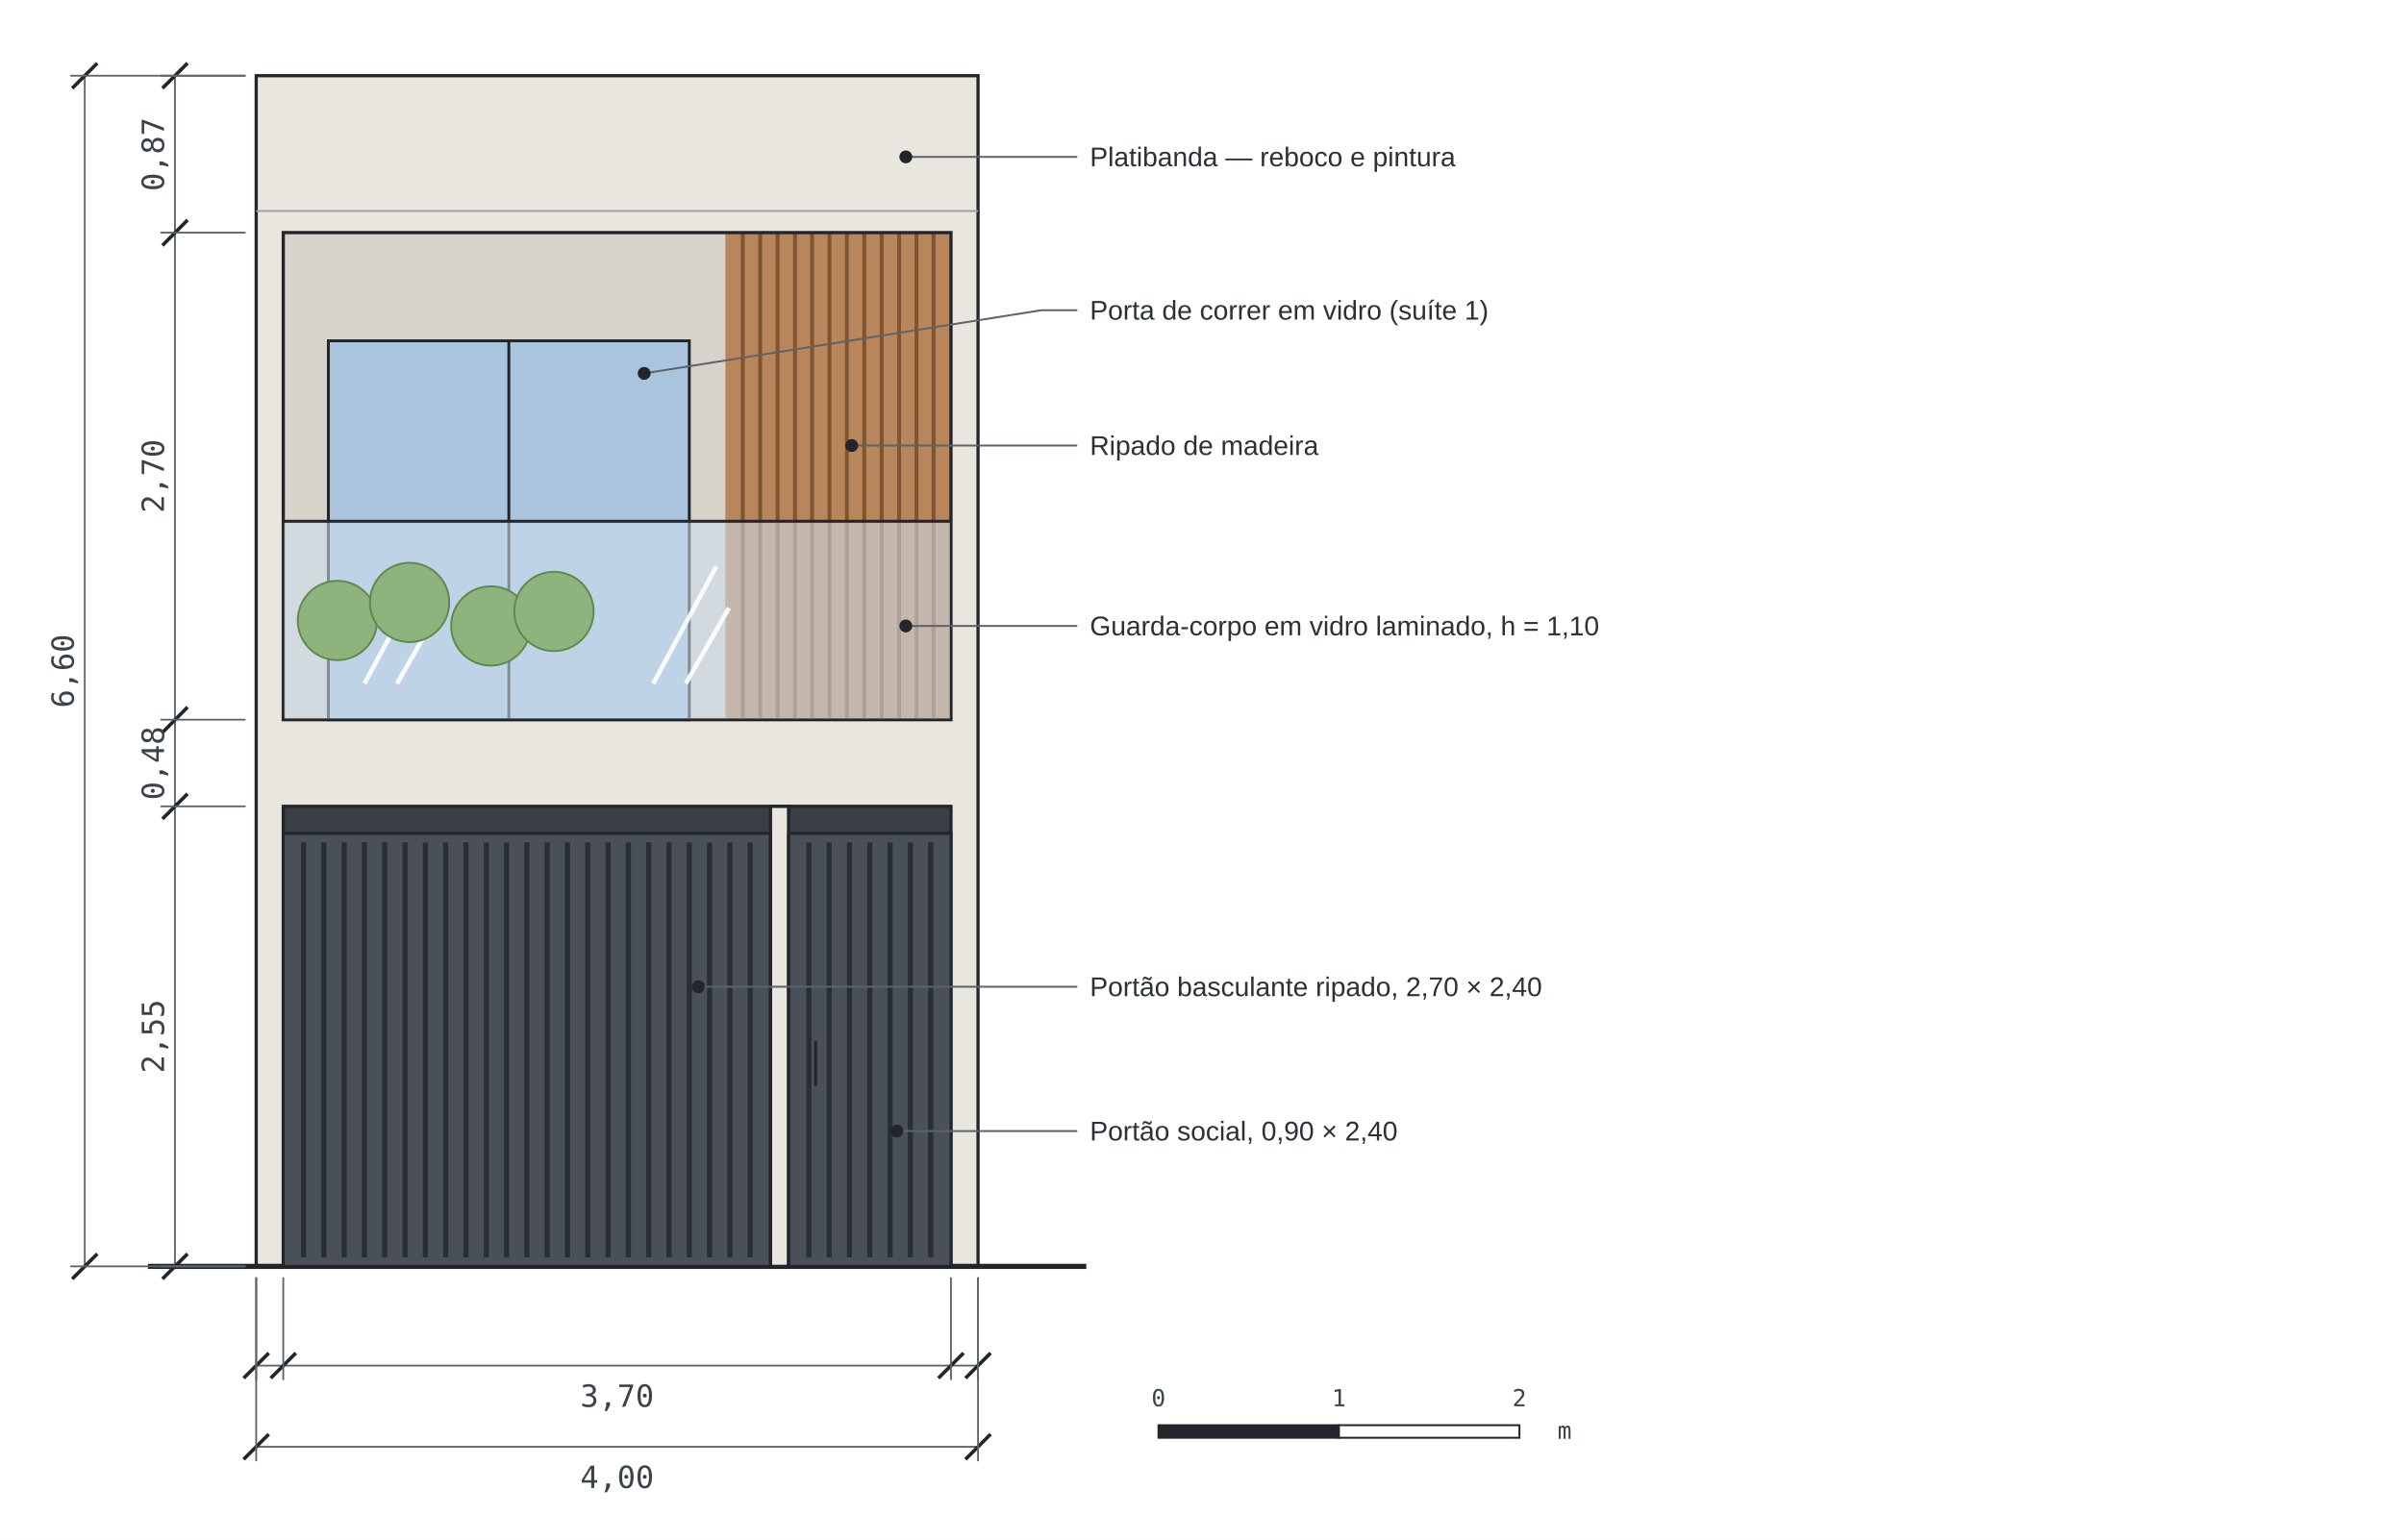
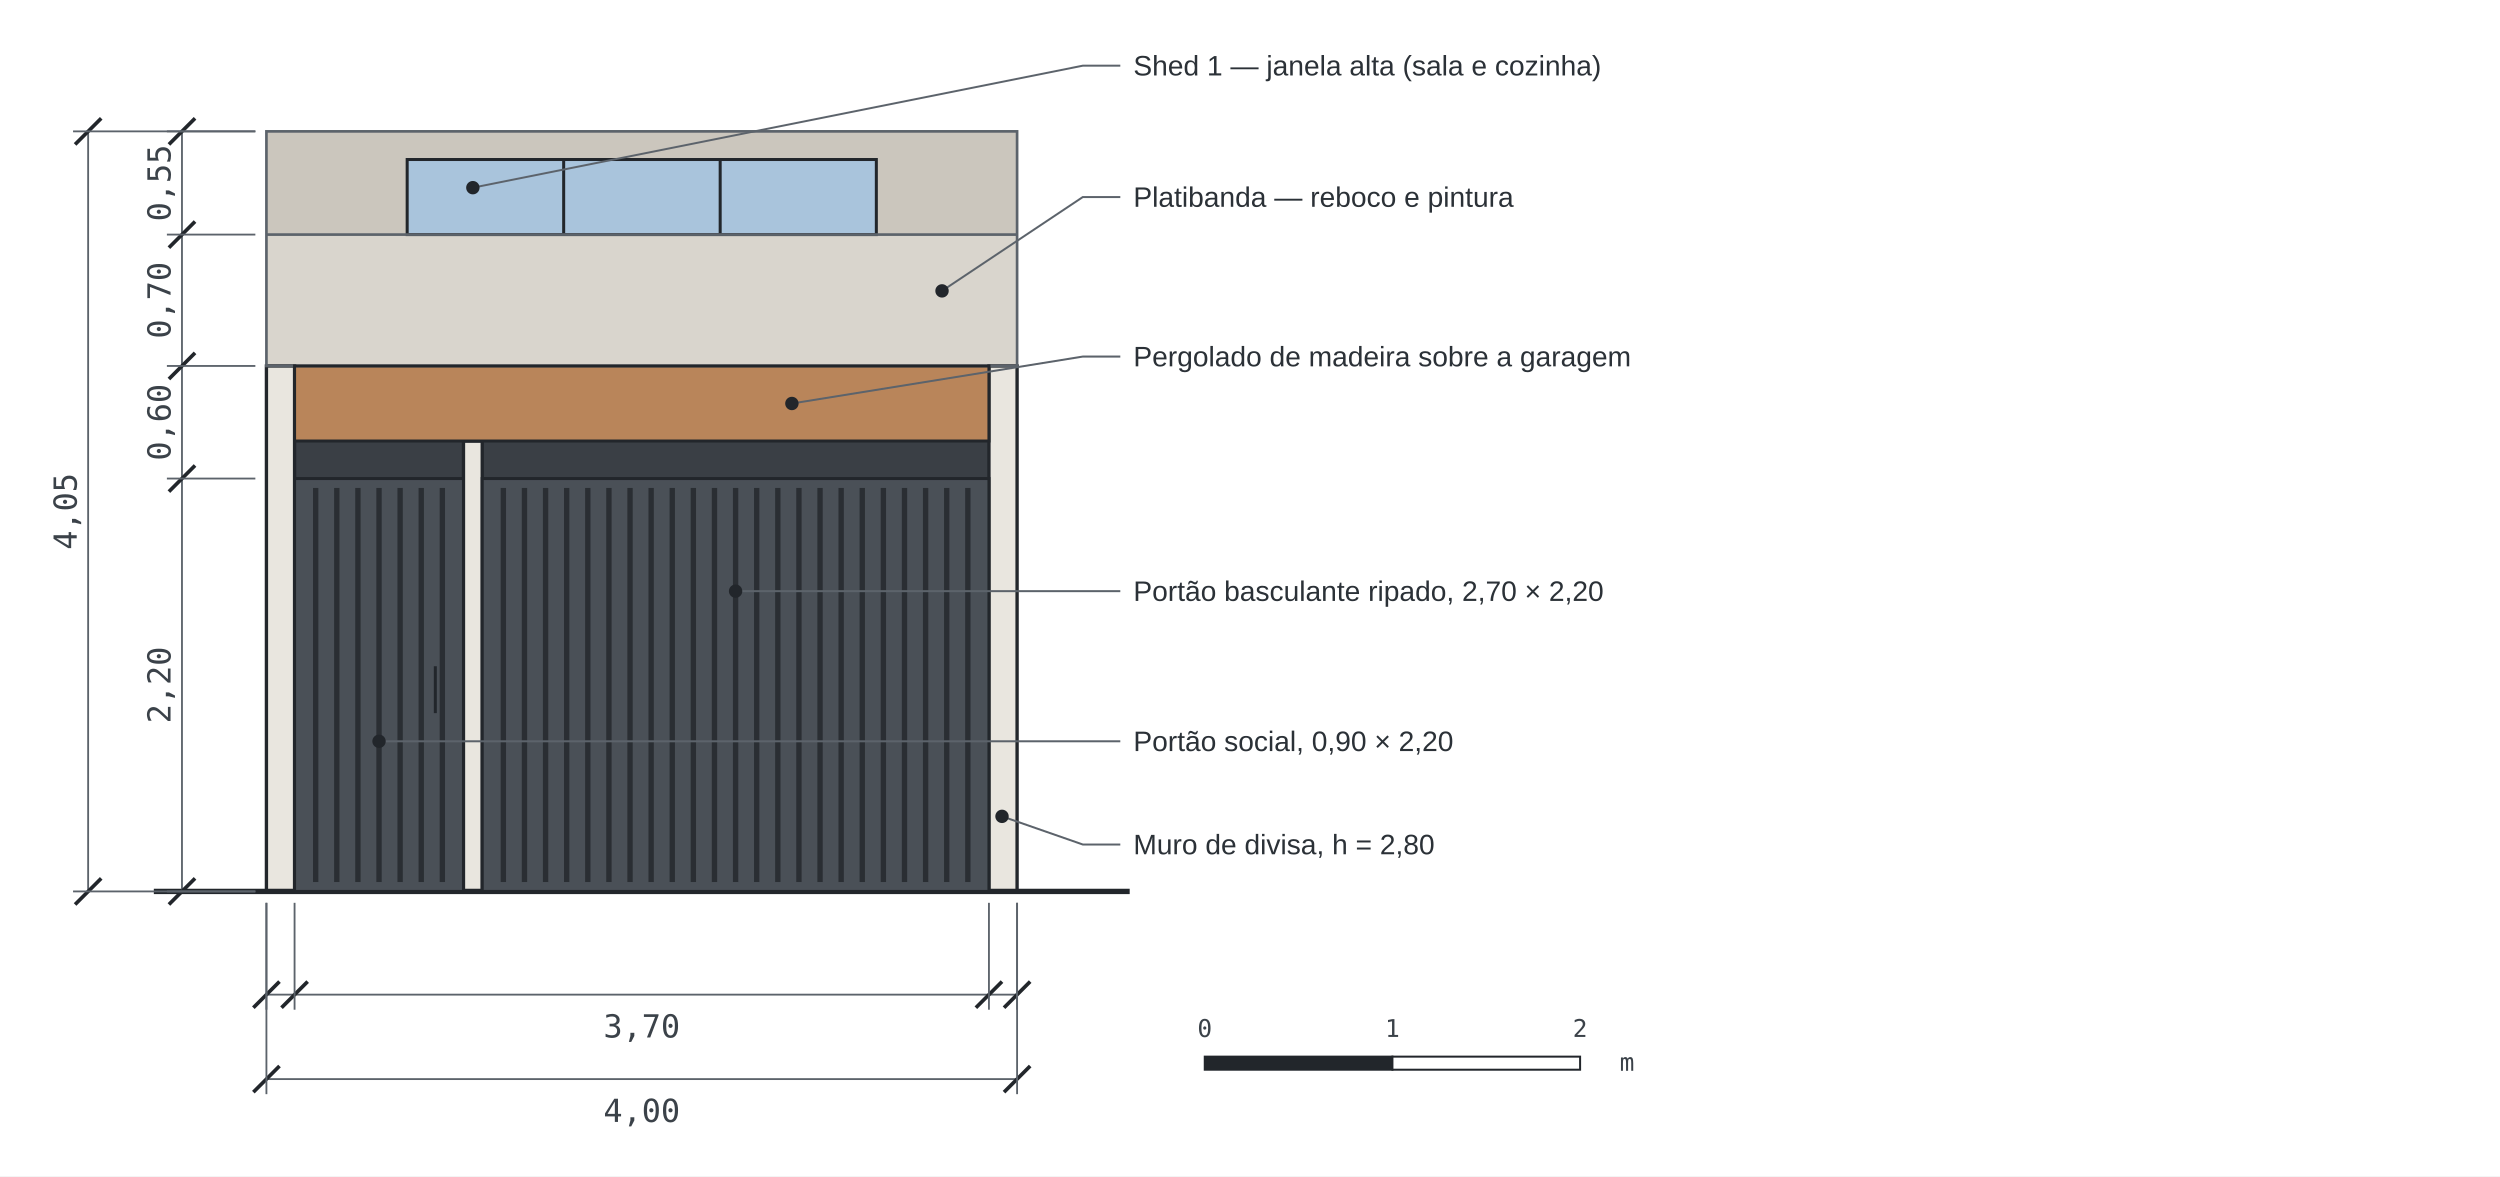
- <svg xmlns="http://www.w3.org/2000/svg" viewBox="0 0 746 478" width="746" height="478">
+ <svg xmlns="http://www.w3.org/2000/svg" viewBox="0 0 746 351" width="746" height="351">
  <style>
  .bg{fill:#ffffff}
  text{font-family:'Barlow Condensed','Arial Narrow','Helvetica Neue',Arial,sans-serif}
  .wall,.cut{fill:#22262b;stroke:#22262b;stroke-width:.5}
  .muro{fill:#9aa1a8;stroke:#5f666d;stroke-width:.5}
  .facade{fill:#e9e6df;stroke:#22262b;stroke-width:1}
  .floor-garage{fill:#eef0f1}
  .floor-wet{fill:#e6eef3}
  .wet{fill:#d8e6ee;stroke:#7d8a94;stroke-width:.6}
  .garden{fill:#e4efdc}
  .sidewalk{fill:#eceae5}
  .void{fill:#f4f5f6;stroke:none}
  .ghost{fill:none;stroke:#b8bec4;stroke-width:.7;stroke-dasharray:4 3}
  .terrain{fill:url(#HATCH);stroke:none}
  .furn,.car,.rug,.paver{fill:none;stroke:#8b939b;stroke-width:.8}
  .rug{stroke-dasharray:2 2}
  .furnlight{fill:none;stroke:#b2b8be;stroke-width:.6}
  .plant{fill:#cfe3c4;stroke:#7fa070;stroke-width:.8}
  .door{fill:none;stroke:#22262b;stroke-width:1.2}
  .swing{fill:none;stroke:#22262b;stroke-width:.6}
  .win{fill:none;stroke:#22262b;stroke-width:.7}
  .glass{fill:none;stroke:#2f6db3;stroke-width:.7}
  .glassline{fill:none;stroke:#2f6db3;stroke-width:.9}
  .glassfill{fill:#2f6db3;stroke:#2f6db3;stroke-width:.4}
  .leaf{fill:#ffffff;stroke:#22262b;stroke-width:.8}
  .thin{fill:none;stroke:#22262b;stroke-width:.7}
  .hidden{fill:none;stroke:#59616a;stroke-width:.6;stroke-dasharray:4 3}
  .hiddenrect{fill:none;stroke:#8b939b;stroke-width:.6;stroke-dasharray:4 3}
  .arrow{fill:#22262b;stroke:none}
  .rail{fill:none;stroke:#22262b;stroke-width:1.4}
  .rail2{fill:#ffffff;stroke:#22262b;stroke-width:.7}
  .skylight{fill:none;stroke:#2f6db3;stroke-width:.9;stroke-dasharray:7 3 1.5 3}
  .dim,.dimext{fill:none;stroke:#5c636b;stroke-width:.55}
  .dimtick{fill:none;stroke:#22262b;stroke-width:1.1}
  .dimtext{fill:#3b4249;font-family:'IBM Plex Mono',Menlo,Consolas,monospace}
  .label{fill:#15181b;font-weight:600;letter-spacing:.04em}
  .sublabel{fill:#4f575f}
  .small,.tiny,.tiny2{fill:#59616a}
  .code{fill:#2f6db3;font-family:'IBM Plex Mono',Menlo,Consolas,monospace;font-weight:600}
  .accenttext{fill:#2f6db3;font-weight:600;letter-spacing:.04em}
  .secline{fill:none;stroke:#c2410c;stroke-width:2}
  .secarrow{fill:#c2410c;stroke:none}
  .secbubble{fill:#ffffff;stroke:#c2410c;stroke-width:1.2}
  .secletter{fill:#c2410c;font-weight:700}
  .ground{fill:none;stroke:#22262b;stroke-width:1.6}
  .roof{fill:#7b838b;stroke:#22262b;stroke-width:.5}
  .elev{fill:none;stroke:#5c636b;stroke-width:.8}
  .elevlight{fill:none;stroke:#9aa1a8;stroke-width:.6}
  .light{fill:none;stroke:#e0a400;stroke-width:1;stroke-dasharray:6 4}
  .levelmark{fill:#22262b;stroke:none}
  .shadow{fill:#3a3f45}
  .recess{fill:#d7d3cb}
  .wood{fill:#b9855a}
  .slat{stroke:#7e5532;stroke-width:1.2}
  .glasspane{fill:#a9c4dc}
  .frame{fill:none;stroke:#22262b;stroke-width:.9}
  .glassrail{fill:#cfe0ee;fill-opacity:.55;stroke:#22262b;stroke-width:.6}
  .reflect{stroke:#ffffff;stroke-width:1.4;stroke-opacity:.9}
  .plantelev{fill:#8fb37c;stroke:#5f8a4f;stroke-width:.6}
  .gate{fill:#4a5057}
  .slat2{stroke:#2a2e33;stroke-width:1.6}
  .leader{fill:none;stroke:#5c636b;stroke-width:.6}
  .leaderdot{fill:#22262b}
  .note{fill:#2b3137}
+   .grasspave{fill:#e7eedf}
+   .pergola{fill:none;stroke:#a4835f;stroke-width:.7;stroke-dasharray:5 4}
+   .pergbeam{fill:#c49a6c;stroke:#7e5532;stroke-width:.5}
+   .roofflat{fill:#e3e6e8}
+   .roofshed{fill:#cfd5da}
+   .roofline{fill:none;stroke:#aeb5bc;stroke-width:.5}
+   .shededge{fill:#22262b}
+   .gutter{fill:none;stroke:#2f6db3;stroke-width:.9;stroke-dasharray:6 3}
+   .gutterfill{fill:#ffffff;stroke:#22262b;stroke-width:.6}
+   .domus{fill:#dbe8f3;stroke:#2f6db3;stroke-width:.8}
+   .domusin{fill:none;stroke:#2f6db3;stroke-width:.6}
+   .skylightbox{fill:none;stroke:#2f6db3;stroke-width:.6;stroke-dasharray:3 2}
+   .slope{fill:none;stroke:#3b4249;stroke-width:.8}
+   .slopehead{fill:#3b4249}
+   .forro{fill:none;stroke:#59616a;stroke-width:1.6}
+   .facade2{fill:#d9d5cd}
+   .facade3{fill:#cbc6bd}
  .barfill{fill:#22262b;stroke:#22262b;stroke-width:.6}
  .barempty{fill:#ffffff;stroke:#22262b;stroke-width:.6}
.hatchbg{fill:#f1efe9}.hatchline{stroke:#b9b2a5;stroke-width:1}</style>
  <defs>
    <pattern id="hatch-fachada-frontal" width="7" height="7" patternUnits="userSpaceOnUse" patternTransform="rotate(45)">
      <rect width="7" height="7" class="hatchbg" />
      <line x1="0" y1="0" x2="0" y2="7" class="hatchline" />
    </pattern>
  </defs>
-   <rect class="bg" x="0" y="0" width="746" height="478" />
-   <path class="terrain" fill="url(#hatch-fachada-frontal)" fill-rule="evenodd" d="M337.1,409.9 L337.1,393.1 L45.9,393.1 L45.9,409.9 L337.1,409.9 Z" />
-   <path class="shadow" fill-rule="evenodd" d="M295.1,393.1 L295.1,250.3 L87.9,250.3 L87.9,393.1 L295.1,393.1 Z" />
-   <path class="recess" fill-rule="evenodd" d="M295.1,223.4 L295.1,72.2 L87.9,72.2 L87.9,223.4 L295.1,223.4 Z" />
-   <path class="wood" fill-rule="evenodd" d="M295.1,223.4 L295.1,72.2 L225.1,72.2 L225.1,223.4 L295.1,223.4 Z" />
-   <polyline class="slat" points="230.5,223.4 230.5,72.2" />
-   <polyline class="slat" points="235.9,223.4 235.9,72.2" />
-   <polyline class="slat" points="241.3,223.4 241.3,72.2" />
-   <polyline class="slat" points="246.7,223.4 246.7,72.2" />
-   <polyline class="slat" points="252.0,223.4 252.0,72.2" />
-   <polyline class="slat" points="257.4,223.4 257.4,72.2" />
-   <polyline class="slat" points="262.8,223.4 262.8,72.2" />
-   <polyline class="slat" points="268.2,223.4 268.2,72.2" />
-   <polyline class="slat" points="273.6,223.4 273.6,72.2" />
-   <polyline class="slat" points="279.0,223.4 279.0,72.2" />
-   <polyline class="slat" points="284.4,223.4 284.4,72.2" />
-   <polyline class="slat" points="289.7,223.4 289.7,72.2" />
-   <path class="glasspane" fill-rule="evenodd" d="M213.9,223.4 L213.9,105.8 L101.9,105.8 L101.9,223.4 L213.9,223.4 Z" />
-   <path class="facade" fill-rule="evenodd" d="M87.9,250.3 L87.9,393.1 L79.5,393.1 L79.5,23.5 L87.9,23.5 L295.1,23.5 L303.5,23.5 L303.5,393.1 L295.1,393.1 L295.1,250.3 L87.9,250.3 Z M87.9,223.4 L295.1,223.4 L295.1,72.2 L87.9,72.2 L87.9,223.4 Z" />
-   <polyline class="ground" points="45.9,393.1 337.1,393.1" />
-   <polygon class="frame" points="101.9,223.4 213.9,223.4 213.9,105.8 101.9,105.8" />
-   <polyline class="frame" points="157.9,223.4 157.9,105.8" />
-   <polyline class="elevlight" points="79.5,65.5 303.5,65.5" />
-   <path class="glassrail" fill-rule="evenodd" d="M295.1,223.4 L295.1,161.8 L87.9,161.8 L87.9,223.4 L295.1,223.4 Z" />
-   <polyline class="frame" points="87.9,161.8 295.1,161.8" />
-   <polyline class="reflect" points="113.1,212.2 132.7,175.8" />
-   <polyline class="reflect" points="123.2,212.2 136.6,188.7" />
-   <polyline class="reflect" points="202.7,212.2 222.3,175.8" />
-   <polyline class="reflect" points="212.8,212.2 226.2,188.7" />
-   <circle class="plantelev" cx="104.7" cy="192.6" r="12.3" />
-   <circle class="plantelev" cx="127.1" cy="187.0" r="12.3" />
-   <circle class="plantelev" cx="152.3" cy="194.3" r="12.3" />
-   <circle class="plantelev" cx="171.9" cy="189.8" r="12.3" />
-   <path class="gate" fill-rule="evenodd" d="M239.1,393.1 L239.1,258.7 L87.9,258.7 L87.9,393.1 L239.1,393.1 Z" />
-   <path class="gate" fill-rule="evenodd" d="M295.1,393.1 L295.1,258.7 L244.7,258.7 L244.7,393.1 L295.1,393.1 Z" />
-   <path class="facade" fill-rule="evenodd" d="M244.7,393.1 L244.7,250.3 L239.1,250.3 L239.1,393.1 L244.7,393.1 Z" />
-   <polyline class="slat2" points="94.2,390.3 94.2,261.5" />
-   <polyline class="slat2" points="100.5,390.3 100.5,261.5" />
-   <polyline class="slat2" points="106.8,390.3 106.8,261.5" />
-   <polyline class="slat2" points="113.1,390.3 113.1,261.5" />
-   <polyline class="slat2" points="119.4,390.3 119.4,261.5" />
-   <polyline class="slat2" points="125.7,390.3 125.7,261.5" />
-   <polyline class="slat2" points="132.0,390.3 132.0,261.5" />
-   <polyline class="slat2" points="138.3,390.3 138.3,261.5" />
-   <polyline class="slat2" points="144.6,390.3 144.6,261.5" />
-   <polyline class="slat2" points="150.9,390.3 150.9,261.5" />
-   <polyline class="slat2" points="157.2,390.3 157.2,261.5" />
-   <polyline class="slat2" points="163.5,390.3 163.5,261.5" />
-   <polyline class="slat2" points="169.8,390.3 169.8,261.5" />
-   <polyline class="slat2" points="176.1,390.3 176.1,261.5" />
-   <polyline class="slat2" points="182.4,390.3 182.4,261.5" />
-   <polyline class="slat2" points="188.7,390.3 188.7,261.5" />
-   <polyline class="slat2" points="195.0,390.3 195.0,261.5" />
-   <polyline class="slat2" points="201.3,390.3 201.3,261.5" />
-   <polyline class="slat2" points="207.6,390.3 207.6,261.5" />
-   <polyline class="slat2" points="213.9,390.3 213.9,261.5" />
-   <polyline class="slat2" points="220.2,390.3 220.2,261.5" />
-   <polyline class="slat2" points="226.5,390.3 226.5,261.5" />
-   <polyline class="slat2" points="232.8,390.3 232.8,261.5" />
-   <polygon class="frame" points="87.9,393.1 239.1,393.1 239.1,258.7 87.9,258.7" />
-   <polyline class="slat2" points="251.0,390.3 251.0,261.5" />
-   <polyline class="slat2" points="257.3,390.3 257.3,261.5" />
-   <polyline class="slat2" points="263.6,390.3 263.6,261.5" />
-   <polyline class="slat2" points="269.9,390.3 269.9,261.5" />
-   <polyline class="slat2" points="276.2,390.3 276.2,261.5" />
-   <polyline class="slat2" points="282.5,390.3 282.5,261.5" />
-   <polyline class="slat2" points="288.8,390.3 288.8,261.5" />
-   <polygon class="frame" points="244.7,393.1 295.1,393.1 295.1,258.7 244.7,258.7" />
-   <polyline class="frame" points="253.1,337.1 253.1,323.1" />
-   <polyline class="leader" points="281.1,48.7 323.1,48.7 334.3,48.7" />
-   <circle class="leaderdot" cx="281.1" cy="48.7" r="2.0" />
-   <polyline class="leader" points="199.9,115.9 323.1,96.3 334.3,96.3" />
-   <circle class="leaderdot" cx="199.9" cy="115.9" r="2.0" />
-   <polyline class="leader" points="264.3,138.3 323.1,138.3 334.3,138.3" />
-   <circle class="leaderdot" cx="264.3" cy="138.3" r="2.0" />
-   <polyline class="leader" points="281.1,194.3 323.1,194.3 334.3,194.3" />
-   <circle class="leaderdot" cx="281.1" cy="194.3" r="2.0" />
-   <polyline class="leader" points="216.7,306.3 323.1,306.3 334.3,306.3" />
-   <circle class="leaderdot" cx="216.7" cy="306.3" r="2.0" />
-   <polyline class="leader" points="278.3,351.1 323.1,351.1 334.3,351.1" />
-   <circle class="leaderdot" cx="278.3" cy="351.1" r="2.0" />
-   <polyline class="dim" points="79.5,423.9 303.5,423.9" />
-   <polyline class="dimtick" points="75.6,427.8 83.4,420.0" />
-   <polyline class="dimext" points="79.5,396.5 79.5,428.4" />
-   <polyline class="dimtick" points="84.0,427.8 91.8,420.0" />
-   <polyline class="dimext" points="87.9,396.5 87.9,428.4" />
-   <polyline class="dimtick" points="291.2,427.8 299.0,420.0" />
-   <polyline class="dimext" points="295.1,396.5 295.1,428.4" />
-   <polyline class="dimtick" points="299.6,427.8 307.4,420.0" />
-   <polyline class="dimext" points="303.5,396.5 303.5,428.4" />
-   <text class="dimtext" x="191.5" y="433.4" font-size="9.5" text-anchor="middle" dominant-baseline="central">3,70</text>
-   <polyline class="dim" points="79.5,449.1 303.5,449.1" />
-   <polyline class="dimtick" points="75.6,453.0 83.4,445.2" />
-   <polyline class="dimext" points="79.5,396.5 79.5,453.6" />
-   <polyline class="dimtick" points="299.6,453.0 307.4,445.2" />
-   <polyline class="dimext" points="303.5,396.5 303.5,453.6" />
-   <text class="dimtext" x="191.5" y="458.6" font-size="9.5" text-anchor="middle" dominant-baseline="central">4,00</text>
-   <polyline class="dim" points="54.3,393.1 54.3,23.5" />
-   <polyline class="dimtick" points="50.4,397.0 58.2,389.2" />
-   <polyline class="dimext" points="76.2,393.1 49.8,393.1" />
-   <polyline class="dimtick" points="50.4,254.2 58.2,246.4" />
-   <polyline class="dimext" points="76.2,250.3 49.8,250.3" />
-   <polyline class="dimtick" points="50.4,227.4 58.2,219.5" />
-   <polyline class="dimext" points="76.2,223.4 49.8,223.4" />
-   <polyline class="dimtick" points="50.4,76.2 58.2,68.3" />
-   <polyline class="dimext" points="76.2,72.2 49.8,72.2" />
-   <polyline class="dimtick" points="50.4,27.4 58.2,19.6" />
-   <polyline class="dimext" points="76.2,23.5 49.8,23.5" />
-   <text class="dimtext" x="47.6" y="321.7" font-size="9.5" text-anchor="middle" dominant-baseline="central" transform="rotate(-90 47.6 321.7)">2,55</text>
-   <text class="dimtext" x="47.6" y="236.9" font-size="9.5" text-anchor="middle" dominant-baseline="central" transform="rotate(-90 47.6 236.9)">0,48</text>
-   <text class="dimtext" x="47.6" y="147.8" font-size="9.5" text-anchor="middle" dominant-baseline="central" transform="rotate(-90 47.6 147.8)">2,70</text>
-   <text class="dimtext" x="47.6" y="47.9" font-size="9.5" text-anchor="middle" dominant-baseline="central" transform="rotate(-90 47.6 47.9)">0,87</text>
-   <polyline class="dim" points="26.3,393.1 26.3,23.5" />
-   <polyline class="dimtick" points="22.4,397.0 30.2,389.2" />
-   <polyline class="dimext" points="76.2,393.1 21.8,393.1" />
-   <polyline class="dimtick" points="22.4,27.4 30.2,19.6" />
-   <polyline class="dimext" points="76.2,23.5 21.8,23.5" />
-   <text class="dimtext" x="19.6" y="208.3" font-size="9.5" text-anchor="middle" dominant-baseline="central" transform="rotate(-90 19.6 208.3)">6,60</text>
-   <polygon class="barfill" points="359.5,446.3 415.5,446.3 415.5,442.4 359.5,442.4" />
-   <polygon class="barempty" points="415.5,446.3 471.5,446.3 471.5,442.4 415.5,442.4" />
-   <text class="note" x="338.2" y="48.7" font-size="8.4" text-anchor="start" dominant-baseline="central">Platibanda — reboco e pintura</text>
-   <text class="note" x="338.2" y="96.3" font-size="8.4" text-anchor="start" dominant-baseline="central">Porta de correr em vidro (suíte 1)</text>
-   <text class="note" x="338.2" y="138.3" font-size="8.4" text-anchor="start" dominant-baseline="central">Ripado de madeira</text>
-   <text class="note" x="338.2" y="194.3" font-size="8.4" text-anchor="start" dominant-baseline="central">Guarda-corpo em vidro laminado, h = 1,10</text>
-   <text class="note" x="338.2" y="306.3" font-size="8.4" text-anchor="start" dominant-baseline="central">Portão basculante ripado, 2,70 × 2,40</text>
-   <text class="note" x="338.2" y="351.1" font-size="8.4" text-anchor="start" dominant-baseline="central">Portão social, 0,90 × 2,40</text>
-   <text class="dimtext" x="359.5" y="434.0" font-size="7.3" text-anchor="middle" dominant-baseline="central">0</text>
-   <text class="dimtext" x="415.5" y="434.0" font-size="7.3" text-anchor="middle" dominant-baseline="central">1</text>
-   <text class="dimtext" x="471.5" y="434.0" font-size="7.3" text-anchor="middle" dominant-baseline="central">2</text>
-   <text class="dimtext" x="485.5" y="444.1" font-size="7.3" text-anchor="middle" dominant-baseline="central">m</text>
+   <rect class="bg" x="0" y="0" width="746" height="351" />
+   <path class="terrain" fill="url(#hatch-fachada-frontal)" fill-rule="evenodd" d="M337.1,282.8 L337.1,266.0 L45.9,266.0 L45.9,282.8 L337.1,282.8 Z" />
+   <path class="facade2" fill-rule="evenodd" d="M303.5,109.2 L303.5,70.0 L79.5,70.0 L79.5,109.2 L303.5,109.2 Z" />
+   <path class="facade3" fill-rule="evenodd" d="M303.5,70.0 L303.5,39.2 L79.5,39.2 L79.5,70.0 L303.5,70.0 Z" />
+   <path class="glasspane" fill-rule="evenodd" d="M261.5,70.0 L261.5,47.6 L121.5,47.6 L121.5,70.0 L261.5,70.0 Z" />
+   <path class="shadow" fill-rule="evenodd" d="M295.1,142.8 L295.1,131.6 L87.9,131.6 L87.9,142.8 L295.1,142.8 Z" />
+   <path class="facade" fill-rule="evenodd" d="M138.3,266.0 L138.3,131.6 L143.9,131.6 L143.9,266.0 L138.3,266.0 Z M79.5,109.2 L87.9,109.2 L87.9,266.0 L79.5,266.0 L79.5,109.2 Z M295.1,109.2 L303.5,109.2 L303.5,266.0 L295.1,266.0 L295.1,109.2 Z" />
+   <path class="wood" fill-rule="evenodd" d="M295.1,131.6 L295.1,109.2 L87.9,109.2 L87.9,131.6 L295.1,131.6 Z" />
+   <polyline class="ground" points="45.9,266.0 337.1,266.0" />
+   <polygon class="frame" points="121.5,70.0 261.5,70.0 261.5,47.6 121.5,47.6" />
+   <polyline class="frame" points="168.2,70.0 168.2,47.6" />
+   <polyline class="frame" points="214.9,70.0 214.9,47.6" />
+   <polyline class="elev" points="79.5,70.0 303.5,70.0" />
+   <polygon class="elev" points="79.5,109.2 303.5,109.2 303.5,39.2 79.5,39.2" />
+   <polygon class="frame" points="87.9,131.6 295.1,131.6 295.1,109.2 87.9,109.2" />
+   <path class="gate" fill-rule="evenodd" d="M138.3,266.0 L138.3,142.8 L87.9,142.8 L87.9,266.0 L138.3,266.0 Z" />
+   <polyline class="slat2" points="94.2,263.2 94.2,145.6" />
+   <polyline class="slat2" points="100.5,263.2 100.5,145.6" />
+   <polyline class="slat2" points="106.8,263.2 106.8,145.6" />
+   <polyline class="slat2" points="113.1,263.2 113.1,145.6" />
+   <polyline class="slat2" points="119.4,263.2 119.4,145.6" />
+   <polyline class="slat2" points="125.7,263.2 125.7,145.6" />
+   <polyline class="slat2" points="132.0,263.2 132.0,145.6" />
+   <polygon class="frame" points="87.9,266.0 138.3,266.0 138.3,142.8 87.9,142.8" />
+   <path class="gate" fill-rule="evenodd" d="M295.1,266.0 L295.1,142.8 L143.9,142.8 L143.9,266.0 L295.1,266.0 Z" />
+   <polyline class="slat2" points="150.2,263.2 150.2,145.6" />
+   <polyline class="slat2" points="156.5,263.2 156.5,145.6" />
+   <polyline class="slat2" points="162.8,263.2 162.8,145.6" />
+   <polyline class="slat2" points="169.1,263.2 169.1,145.6" />
+   <polyline class="slat2" points="175.4,263.2 175.4,145.6" />
+   <polyline class="slat2" points="181.7,263.2 181.7,145.6" />
+   <polyline class="slat2" points="188.0,263.2 188.0,145.6" />
+   <polyline class="slat2" points="194.3,263.2 194.3,145.6" />
+   <polyline class="slat2" points="200.6,263.2 200.6,145.6" />
+   <polyline class="slat2" points="206.9,263.2 206.9,145.6" />
+   <polyline class="slat2" points="213.2,263.2 213.2,145.6" />
+   <polyline class="slat2" points="219.5,263.2 219.5,145.6" />
+   <polyline class="slat2" points="225.8,263.2 225.8,145.6" />
+   <polyline class="slat2" points="232.1,263.2 232.1,145.6" />
+   <polyline class="slat2" points="238.4,263.2 238.4,145.6" />
+   <polyline class="slat2" points="244.7,263.2 244.7,145.6" />
+   <polyline class="slat2" points="251.0,263.2 251.0,145.6" />
+   <polyline class="slat2" points="257.3,263.2 257.3,145.6" />
+   <polyline class="slat2" points="263.6,263.2 263.6,145.6" />
+   <polyline class="slat2" points="269.9,263.2 269.9,145.6" />
+   <polyline class="slat2" points="276.2,263.2 276.2,145.6" />
+   <polyline class="slat2" points="282.5,263.2 282.5,145.6" />
+   <polyline class="slat2" points="288.8,263.2 288.8,145.6" />
+   <polygon class="frame" points="143.9,266.0 295.1,266.0 295.1,142.8 143.9,142.8" />
+   <polyline class="frame" points="129.9,212.8 129.9,198.8" />
+   <polyline class="leader" points="141.1,56.0 323.1,19.6 334.3,19.6" />
+   <circle class="leaderdot" cx="141.1" cy="56.0" r="2.0" />
+   <polyline class="leader" points="281.1,86.8 323.1,58.8 334.3,58.8" />
+   <circle class="leaderdot" cx="281.1" cy="86.8" r="2.0" />
+   <polyline class="leader" points="236.3,120.4 323.1,106.4 334.3,106.4" />
+   <circle class="leaderdot" cx="236.3" cy="120.4" r="2.0" />
+   <polyline class="leader" points="219.5,176.4 323.1,176.4 334.3,176.4" />
+   <circle class="leaderdot" cx="219.5" cy="176.4" r="2.0" />
+   <polyline class="leader" points="113.1,221.2 323.1,221.2 334.3,221.2" />
+   <circle class="leaderdot" cx="113.1" cy="221.2" r="2.0" />
+   <polyline class="leader" points="299.0,243.6 323.1,252.0 334.3,252.0" />
+   <circle class="leaderdot" cx="299.0" cy="243.6" r="2.0" />
+   <polyline class="dim" points="79.5,296.8 303.5,296.8" />
+   <polyline class="dimtick" points="75.6,300.7 83.4,292.9" />
+   <polyline class="dimext" points="79.5,269.4 79.5,301.3" />
+   <polyline class="dimtick" points="84.0,300.7 91.8,292.9" />
+   <polyline class="dimext" points="87.9,269.4 87.9,301.3" />
+   <polyline class="dimtick" points="291.2,300.7 299.0,292.9" />
+   <polyline class="dimext" points="295.1,269.4 295.1,301.3" />
+   <polyline class="dimtick" points="299.6,300.7 307.4,292.9" />
+   <polyline class="dimext" points="303.5,269.4 303.5,301.3" />
+   <text class="dimtext" x="191.5" y="306.3" font-size="9.5" text-anchor="middle" dominant-baseline="central">3,70</text>
+   <polyline class="dim" points="79.5,322.0 303.5,322.0" />
+   <polyline class="dimtick" points="75.6,325.9 83.4,318.1" />
+   <polyline class="dimext" points="79.5,269.4 79.5,326.5" />
+   <polyline class="dimtick" points="299.6,325.9 307.4,318.1" />
+   <polyline class="dimext" points="303.5,269.4 303.5,326.5" />
+   <text class="dimtext" x="191.5" y="331.5" font-size="9.5" text-anchor="middle" dominant-baseline="central">4,00</text>
+   <polyline class="dim" points="54.3,266.0 54.3,39.2" />
+   <polyline class="dimtick" points="50.4,269.9 58.2,262.1" />
+   <polyline class="dimext" points="76.2,266.0 49.8,266.0" />
+   <polyline class="dimtick" points="50.4,146.7 58.2,138.9" />
+   <polyline class="dimext" points="76.2,142.8 49.8,142.8" />
+   <polyline class="dimtick" points="50.4,113.1 58.2,105.3" />
+   <polyline class="dimext" points="76.2,109.2 49.8,109.2" />
+   <polyline class="dimtick" points="50.4,73.9 58.2,66.1" />
+   <polyline class="dimext" points="76.2,70.0 49.8,70.0" />
+   <polyline class="dimtick" points="50.4,43.1 58.2,35.3" />
+   <polyline class="dimext" points="76.2,39.2 49.8,39.2" />
+   <text class="dimtext" x="47.6" y="204.4" font-size="9.5" text-anchor="middle" dominant-baseline="central" transform="rotate(-90 47.6 204.4)">2,20</text>
+   <text class="dimtext" x="47.6" y="126.0" font-size="9.5" text-anchor="middle" dominant-baseline="central" transform="rotate(-90 47.6 126.0)">0,60</text>
+   <text class="dimtext" x="47.6" y="89.6" font-size="9.5" text-anchor="middle" dominant-baseline="central" transform="rotate(-90 47.6 89.6)">0,70</text>
+   <text class="dimtext" x="47.6" y="54.6" font-size="9.5" text-anchor="middle" dominant-baseline="central" transform="rotate(-90 47.6 54.6)">0,55</text>
+   <polyline class="dim" points="26.3,266.0 26.3,39.2" />
+   <polyline class="dimtick" points="22.4,269.9 30.2,262.1" />
+   <polyline class="dimext" points="76.2,266.0 21.8,266.0" />
+   <polyline class="dimtick" points="22.4,43.1 30.2,35.3" />
+   <polyline class="dimext" points="76.2,39.2 21.8,39.2" />
+   <text class="dimtext" x="19.6" y="152.6" font-size="9.5" text-anchor="middle" dominant-baseline="central" transform="rotate(-90 19.6 152.6)">4,05</text>
+   <polygon class="barfill" points="359.5,319.2 415.5,319.2 415.5,315.3 359.5,315.3" />
+   <polygon class="barempty" points="415.5,319.2 471.5,319.2 471.5,315.3 415.5,315.3" />
+   <text class="note" x="338.2" y="19.6" font-size="8.4" text-anchor="start" dominant-baseline="central">Shed 1 — janela alta (sala e cozinha)</text>
+   <text class="note" x="338.2" y="58.8" font-size="8.4" text-anchor="start" dominant-baseline="central">Platibanda — reboco e pintura</text>
+   <text class="note" x="338.2" y="106.4" font-size="8.4" text-anchor="start" dominant-baseline="central">Pergolado de madeira sobre a garagem</text>
+   <text class="note" x="338.2" y="176.4" font-size="8.4" text-anchor="start" dominant-baseline="central">Portão basculante ripado, 2,70 × 2,20</text>
+   <text class="note" x="338.2" y="221.2" font-size="8.4" text-anchor="start" dominant-baseline="central">Portão social, 0,90 × 2,20</text>
+   <text class="note" x="338.2" y="252.0" font-size="8.4" text-anchor="start" dominant-baseline="central">Muro de divisa, h = 2,80</text>
+   <text class="dimtext" x="359.5" y="306.9" font-size="7.3" text-anchor="middle" dominant-baseline="central">0</text>
+   <text class="dimtext" x="415.5" y="306.9" font-size="7.3" text-anchor="middle" dominant-baseline="central">1</text>
+   <text class="dimtext" x="471.5" y="306.9" font-size="7.3" text-anchor="middle" dominant-baseline="central">2</text>
+   <text class="dimtext" x="485.5" y="317.0" font-size="7.3" text-anchor="middle" dominant-baseline="central">m</text>
</svg>
